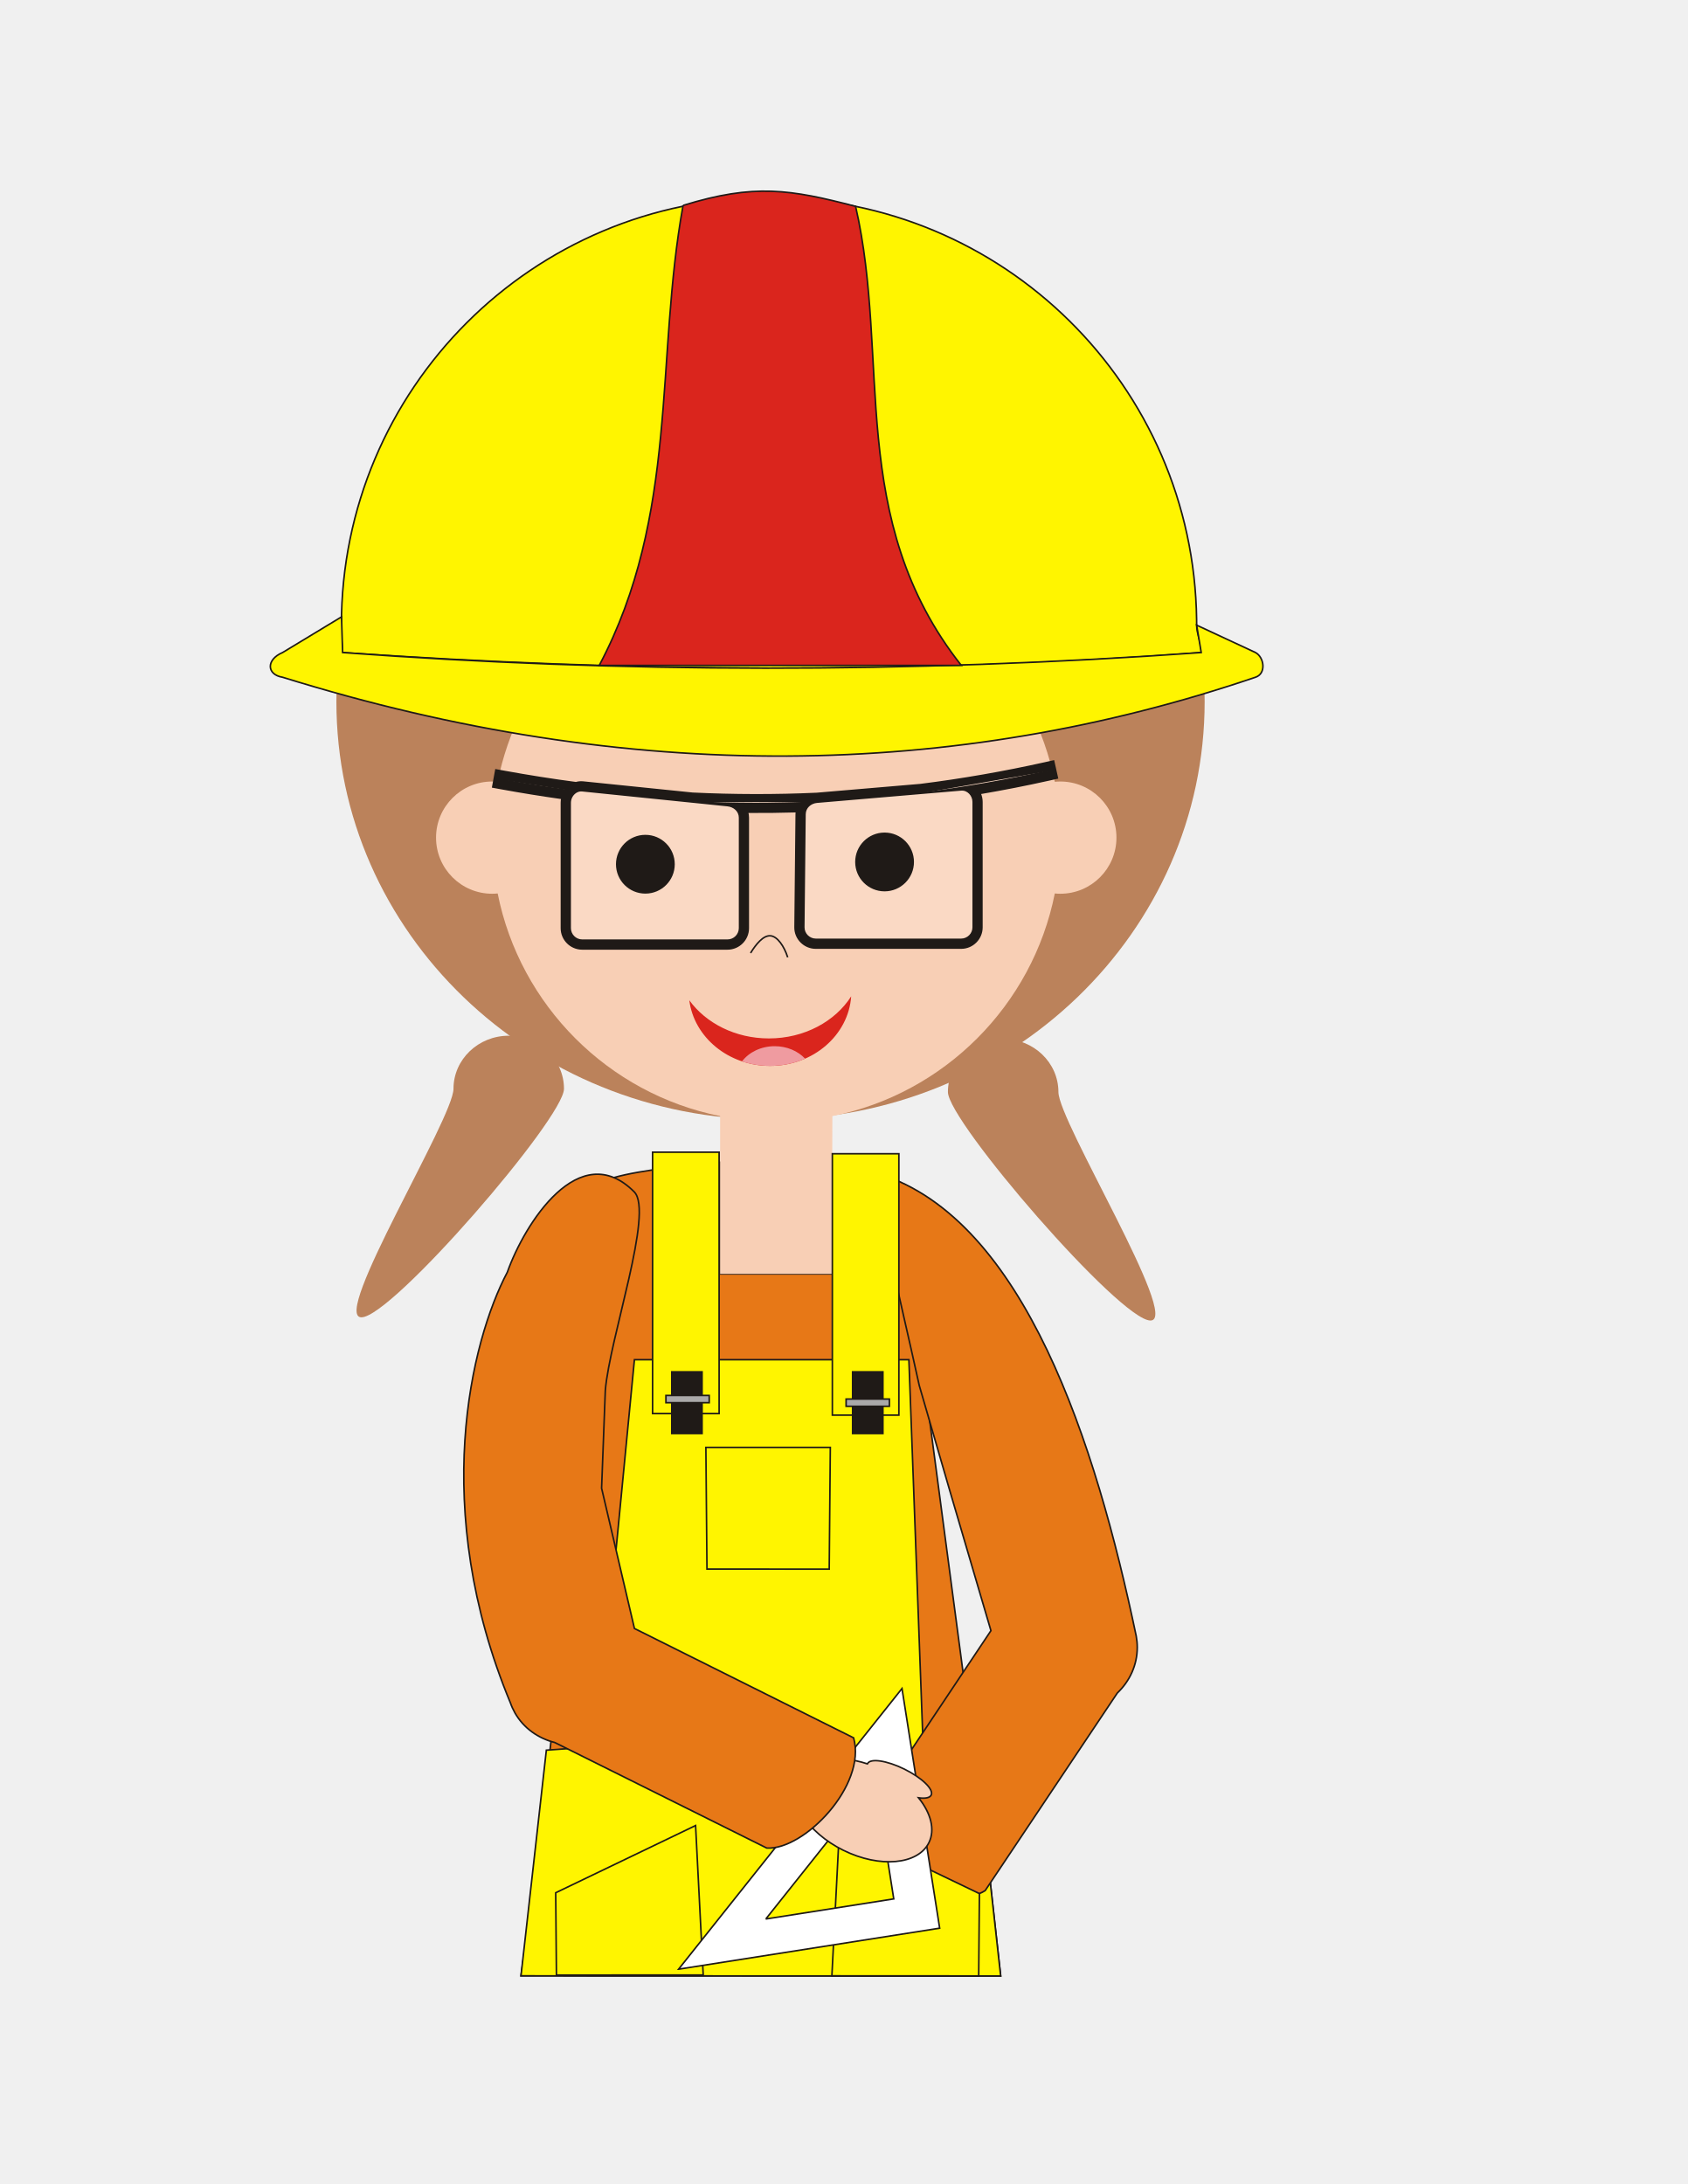
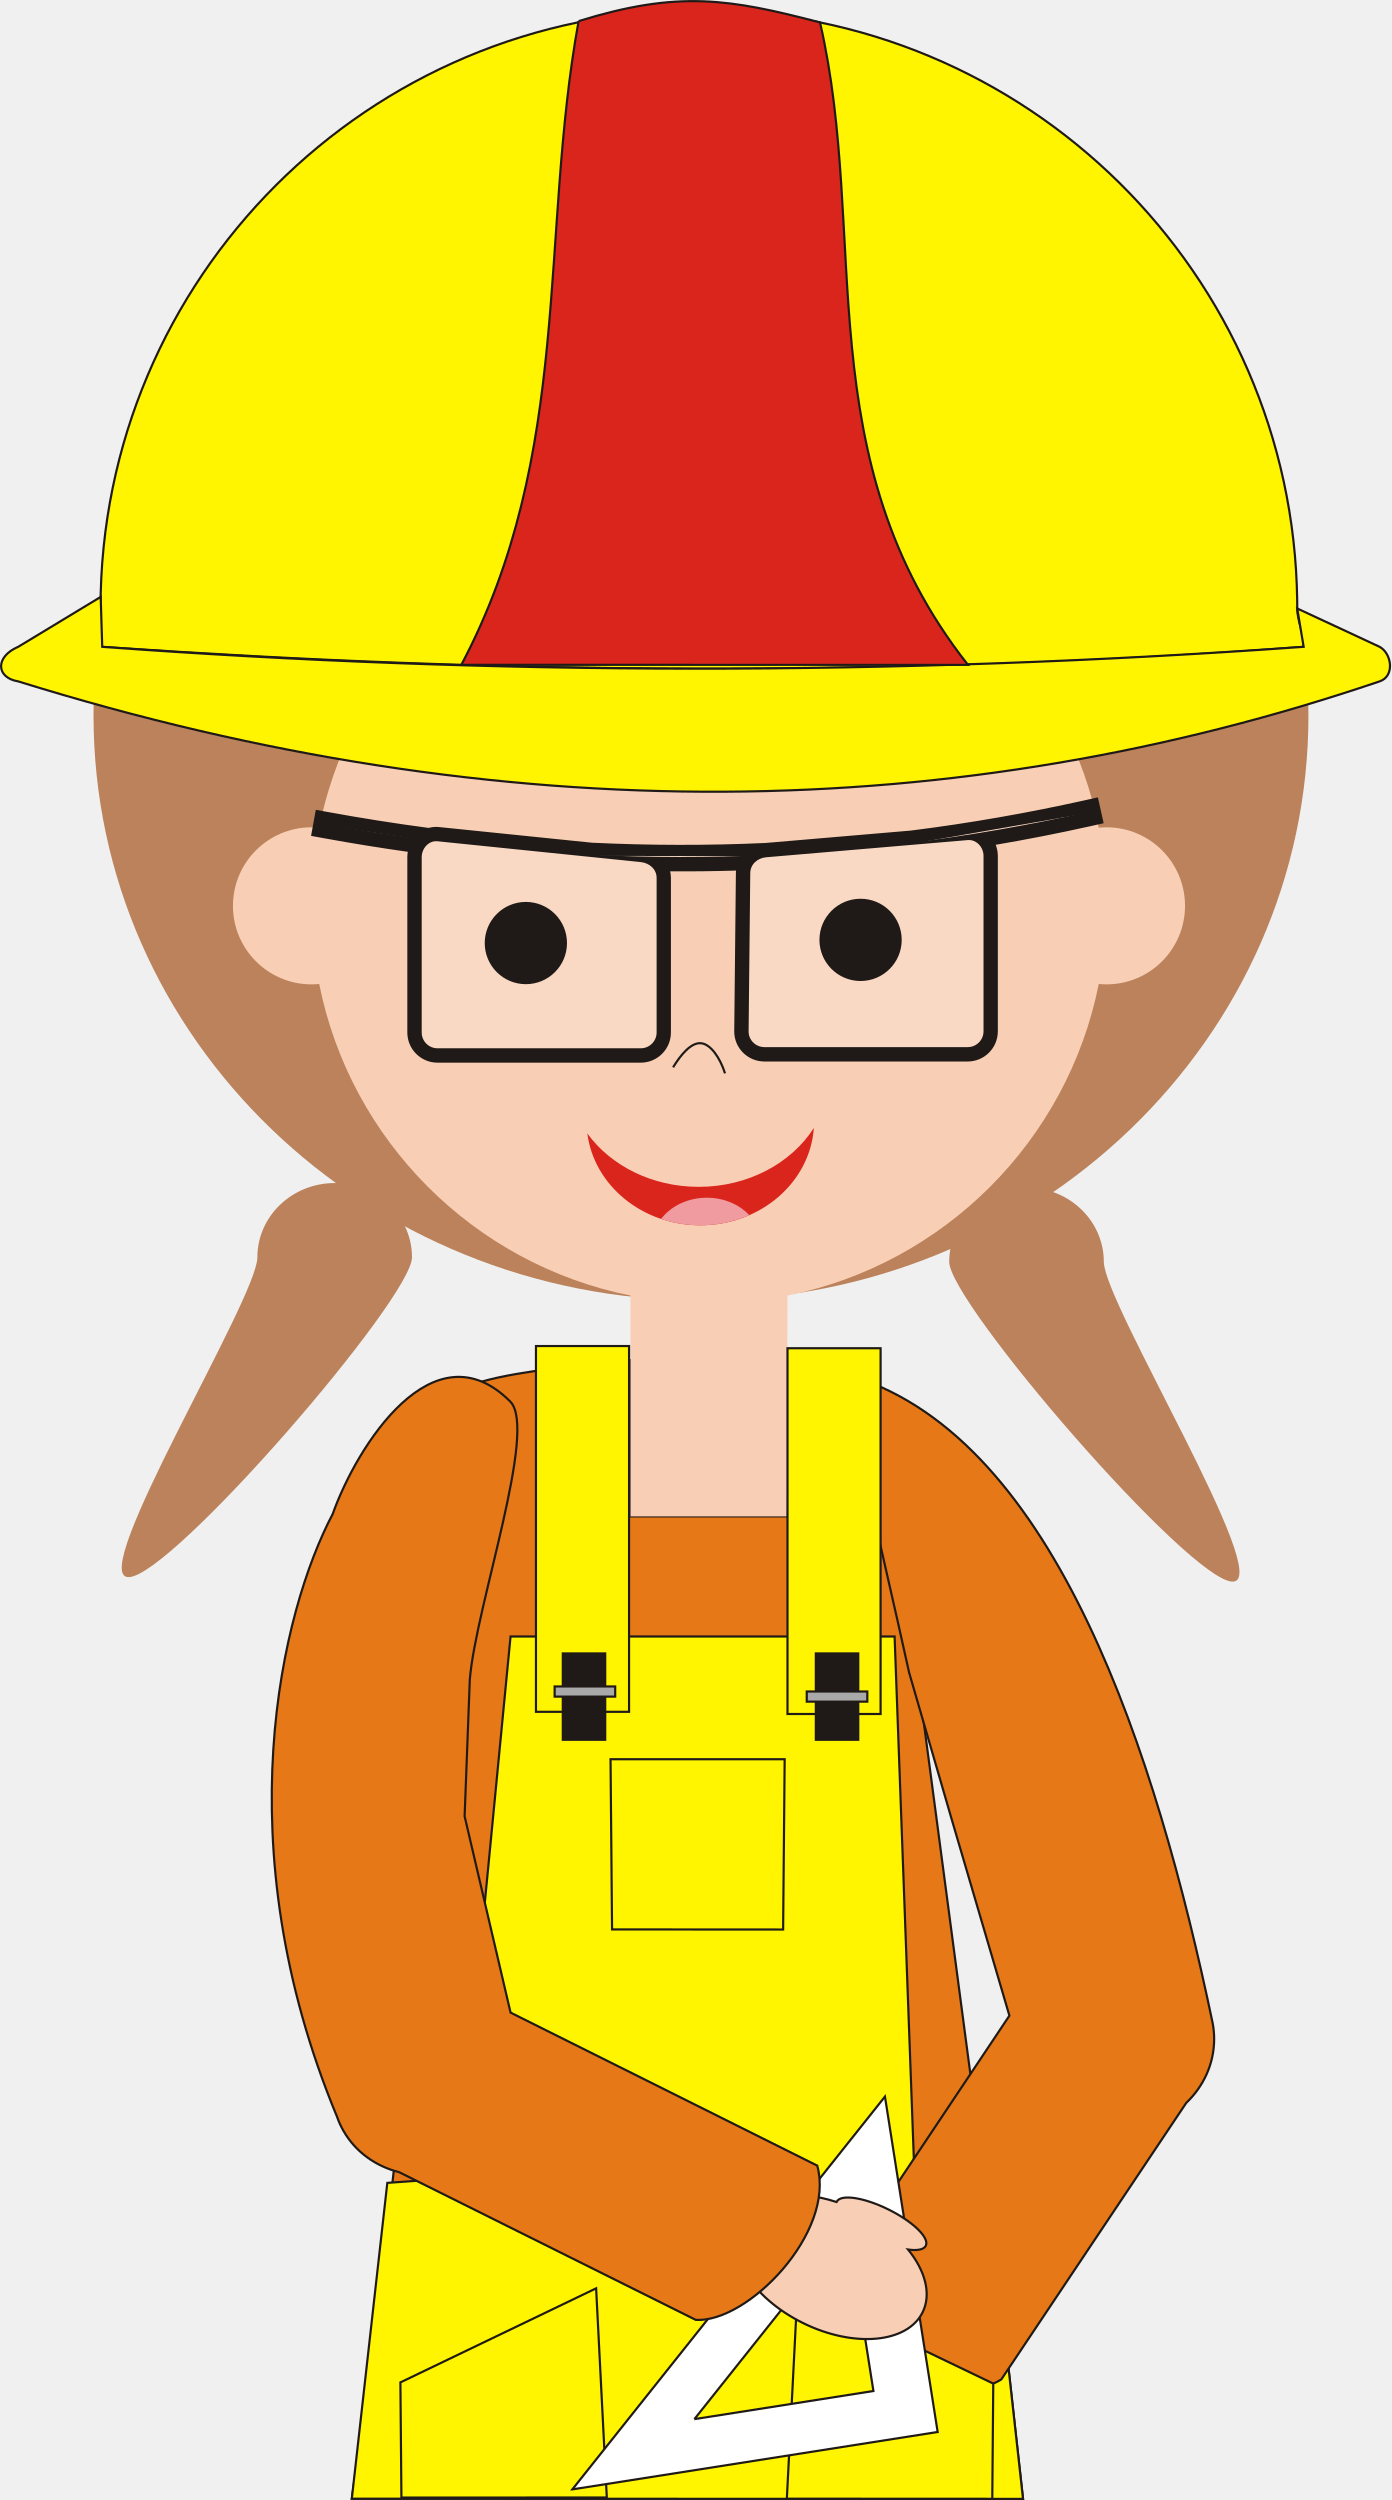
- <svg xmlns="http://www.w3.org/2000/svg" width="215.9mm" height="279.4mm" clip-rule="evenodd" fill-rule="evenodd" image-rendering="optimizeQuality" shape-rendering="geometricPrecision" text-rendering="geometricPrecision" viewBox="0 0 215.9 279.4" xml:space="preserve">
+ <svg xmlns="http://www.w3.org/2000/svg" clip-rule="evenodd" fill-rule="evenodd" image-rendering="optimizeQuality" shape-rendering="geometricPrecision" text-rendering="geometricPrecision" xml:space="preserve" viewBox="34.48 24.35 127.17 228.54">
  <defs>
    <style type="text/css">
   
    .str0 {stroke:#1F1A17;stroke-width:0.2}
    .fil8 {fill:none}
    .fil4 {fill:#1F1A17}
    .fil9 {fill:#AAA9A9}
    .fil0 {fill:#BB825B}
    .fil6 {fill:#DA251D}
    .fil1 {fill:#E77817}
    .fil7 {fill:#EF9BA0}
    .fil2 {fill:#FFF500}
    .fil10 {fill:white}
    .fil3 {fill:#F8CFB5}
    .fil5 {fill:#FAD9C4}
   
  </style>
  </defs>
  <path class="fil0" d="m152.92 78.776c0.768 3.543 1.172 7.216 1.172 10.978 0 29.531-24.867 53.48-55.531 53.48s-55.531-23.948-55.531-53.48c0-2.264 0.149-4.495 0.434-6.685h28.63v-40.337c7.868-4.117 16.884-6.457 26.467-6.457 8.954 0 17.411 2.044 24.901 5.671v36.83h29.458z" />
  <path class="fil1 str0" d="m78.52 150.65c3.663-1.048 9.931-1.575 13.595-1.963v14.286h14.303v-14.015c2.802 0.412 5.605 1.04 8.407 1.893l11.42 86.153 1.759 15.779-61.362-0.013 2.478-17.816 9.4-84.304z" />
  <polygon class="fil2 str0" points="81.153 173.95 116.26 173.95 118.02 221.7 125.3 221.75 126.68 240.88 128 252.79 66.642 252.77 69.887 223.9 76.365 223.44" />
  <polygon class="fil2 str0" points="90.293 185.17 106.21 185.17 106.07 200.74 90.432 200.73" />
  <path class="fil3 str0" d="m120.93 232.4c-2.424-1.207-5.832 0.55-8.209 4.002l-0.019-0.01c-0.724-0.361-2.218 1.168-3.336 3.413-1.118 2.245-1.437 4.358-0.713 4.719 0.357 0.178 0.902-0.104 1.496-0.705-0.075 2.492 0.754 4.54 2.421 5.37 2.825 1.406 6.987-1.212 9.295-5.848 2.308-4.635 1.888-9.535-0.936-10.941z" />
  <path class="fil1 str0" d="m142.92 216.59c1.579-1.506 2.553-3.568 2.553-5.843 0-0.491-0.046-0.971-0.133-1.439-5.17-24.676-14.311-53.217-32.783-59.1 0.161 6.933 2.119 13.762 5.027 27.029l3.879 13.37 5.292 18.006-17.464 26.161c1.573 6.256 12.711 9.676 16.724 7.095l16.905-25.279z" />
  <path class="fil3" d="m135.63 99.979c3.965 0 7.18 3.215 7.18 7.179 0 3.965-3.215 7.179-7.18 7.179-0.238 0-0.473-0.012-0.705-0.035-2.857 14.322-14.136 25.611-28.453 28.482l-0.056 20.191-7.152 2e-4 -7.151-2e-4v-20.191c-14.317-2.871-25.595-14.159-28.453-28.482-0.232 0.022-0.467 0.035-0.705 0.035-3.964 0-7.179-3.215-7.179-7.179 0-3.964 3.215-7.179 7.179-7.179 0.238 0 0.472 0.012 0.704 0.035 1.281-6.419 4.254-12.228 8.433-16.943l-2.866 8.717 14.056 1.171 4.539-9.37-0.293 9.663 14.934-1.464-1.903-13.177 7.321 14.641 16.545-1.757-6.442-12.152 9.956 11.567 3.608-0.492c1.551 2.981 2.701 6.204 3.378 9.597 0.232-0.022 0.467-0.035 0.704-0.035z" />
  <path class="fil4 str0" d="m117.73 100.38c5.359-0.672 10.682-1.602 15.953-2.777l1.085-0.242 0.484 2.17-1.085 0.242c-2.919 0.651-5.855 1.227-8.803 1.728 0.15 0.338 0.234 0.71 0.234 1.093v16.04c0 1.462-1.192 2.654-2.654 2.654h-18.589c-1.465 0-2.67-1.197-2.654-2.666l0.151-14.468c0.001-0.109 0.009-0.216 0.022-0.321-2.085 0.061-4.171 0.085-6.257 0.07 0.062 0.221 0.096 0.456 0.096 0.702v14.136c0 1.462-1.192 2.654-2.654 2.654h-18.589c-1.462 0-2.654-1.192-2.654-2.654v-16.04c0-0.191 0.021-0.381 0.061-0.566-2.592-0.365-5.176-0.783-7.752-1.253l-1.093-0.2 0.399-2.187 1.094 0.2c3.038 0.555 6.09 1.037 9.151 1.442 0.293-0.086 0.6-0.116 0.908-0.084l13.999 1.433c5.288 0.254 10.586 0.265 15.875 0.025l13.273-1.131z" />
  <path class="fil5 str0" d="m64.328 99.784c3.196 0.584 6.354 1.078 9.477 1.487m14.697 1.32c5.448 0.262 10.787 0.264 16.027 0.026m13.318-1.135c5.464-0.684 10.821-1.626 16.081-2.798m-29.419 3.935l0.02-0.002 13.318-1.135 5.1-0.435c0.846-0.072 1.543 0.694 1.543 1.543v16.04c0 0.849-0.694 1.543-1.543 1.543h-18.589c-0.848 0-1.552-0.694-1.543-1.543l0.151-14.468c0.009-0.849 0.697-1.47 1.543-1.543zm-30.036-1.464l14.029 1.436 4.56 0.467c0.844 0.086 1.543 0.694 1.543 1.543v14.136c0 0.848-0.694 1.543-1.543 1.543h-18.589c-0.849 0-1.543-0.694-1.543-1.543v-16.04c0-0.609 0.36-1.183 0.875-1.426 0.203-0.096 0.429-0.141 0.668-0.116z" />
  <path class="fil4 str0" d="m82.552 106.9c2.021 0 3.66 1.639 3.66 3.66 0 2.021-1.639 3.66-3.66 3.66-2.021 0-3.66-1.639-3.66-3.66 0-2.021 1.639-3.66 3.66-3.66z" />
  <path class="fil4 str0" d="m113.15 106.61c2.021 0 3.66 1.639 3.66 3.66 0 2.021-1.639 3.66-3.66 3.66s-3.66-1.639-3.66-3.66c0-2.021 1.639-3.66 3.66-3.66z" />
  <path class="fil6" d="m108.88 127.46c-0.349 4.97-4.864 8.903-10.38 8.903-5.329 0-9.722-3.67-10.33-8.399 2.125 2.932 5.892 4.882 10.184 4.882 4.534 0 8.481-2.176 10.527-5.387z" />
  <path class="fil7" d="m99.097 133.84c1.572 0 2.974 0.622 3.886 1.593-1.359 0.596-2.88 0.93-4.487 0.93-1.258 0-2.465-0.205-3.582-0.58 0.887-1.169 2.429-1.943 4.183-1.943z" />
  <path class="fil8 str0" d="m96.01 121.92c0.696-1.137 1.631-2.278 2.543-2.203 0.884 0.072 1.748 1.319 2.205 2.754" />
  <path class="fil2 str0" d="m98.371 25.278c29.967 0 54.314 24.113 54.693 53.99 0.003 0.235 0.004 0.471 0.004 0.707 0 1.177 0.66 2.345 0.586 3.504-36.522 2.8-73.152 2.549-109.87 1e-4 -0.073-1.159-0.115-2.327-0.115-3.504 0-30.203 24.494-54.697 54.697-54.697z" />
  <path class="fil2 str0" d="m36.144 83.48l7.54-4.563 0.141 4.563c35.49 2.621 72.065 2.704 109.83 0l-0.586-3.504 7.53 3.504c1.118 0.61 1.406 2.697 0 3.159-38.466 13.056-79.905 13.841-124.46 0-2.008-0.323-2.149-2.229 0-3.159z" />
  <rect class="fil2 str0" x="83.476" y="147.4" width="8.51" height="33.437" />
  <rect class="fil2 str0" x="106.47" y="147.6" width="8.51" height="33.437" />
  <rect class="fil4 str0" x="85.928" y="175.5" width="3.878" height="7.894" />
  <rect class="fil4 str0" x="109.06" y="175.5" width="3.878" height="7.894" />
  <path class="fil6 str0" d="m87.374 26.281c9.118-2.822 13.759-2.048 22.069 0.119 4.508 19.577-1.237 39.985 13.524 58.73l-46.314-0.002c10.224-19.339 7.147-39.232 10.721-58.848z" />
  <path class="fil0" d="m128.32 132.91c3.902 0 7.067 3.041 7.067 6.79s15.678 29.235 11.776 29.235-25.91-25.486-25.91-29.235 3.165-6.79 7.067-6.79z" />
  <path class="fil0" d="m65.075 132.5c-3.902 0-7.067 3.041-7.067 6.79s-15.678 29.235-11.776 29.235 25.91-25.486 25.91-29.235-3.165-6.79-7.067-6.79z" />
  <rect class="fil9 str0" x="85.183" y="178.52" width="5.536" height=".928" />
  <rect class="fil9 str0" x="108.23" y="178.98" width="5.536" height=".928" />
  <polygon class="fil2 str0" points="107.39 233.65 125.28 242.25 125.19 252.78 106.41 252.77" />
  <polygon class="fil2 str0" points="88.975 233.54 71.083 242.14 71.176 252.67 89.952 252.66" />
  <path class="fil10 str0" d="m86.8 251.92l28.579-35.907 4.818 30.659-33.396 5.248zm11.157-6.422l14.006-17.598 2.361 15.026-16.368 2.572z" />
  <path class="fil3 str0" d="m102 227.44c1.197-2.429 4.973-3.096 8.955-1.79l0.009-0.019c0.358-0.726 2.472-0.415 4.722 0.694 2.25 1.109 3.784 2.597 3.426 3.322-0.177 0.358-0.781 0.464-1.618 0.346 1.57 1.937 2.151 4.069 1.327 5.739-1.395 2.83-6.293 3.269-10.937 0.979-4.644-2.289-7.279-6.441-5.884-9.271z" />
  <path class="fil1 str0" d="m70.966 222.92c-2.114-0.53-3.973-1.826-5.087-3.772-0.24-0.42-0.436-0.853-0.589-1.294-10.343-24.905-5.059-46.258-0.396-55.1 2.202-6.214 9.215-17.311 16.231-10.28 2.539 2.545-3.144 18.677-3.697 25.407l-0.475 12.507 4.201 17.945 28.036 13.99c1.691 6.107-6.346 14.382-11.108 14.101l-27.117-13.504z" />
</svg>
